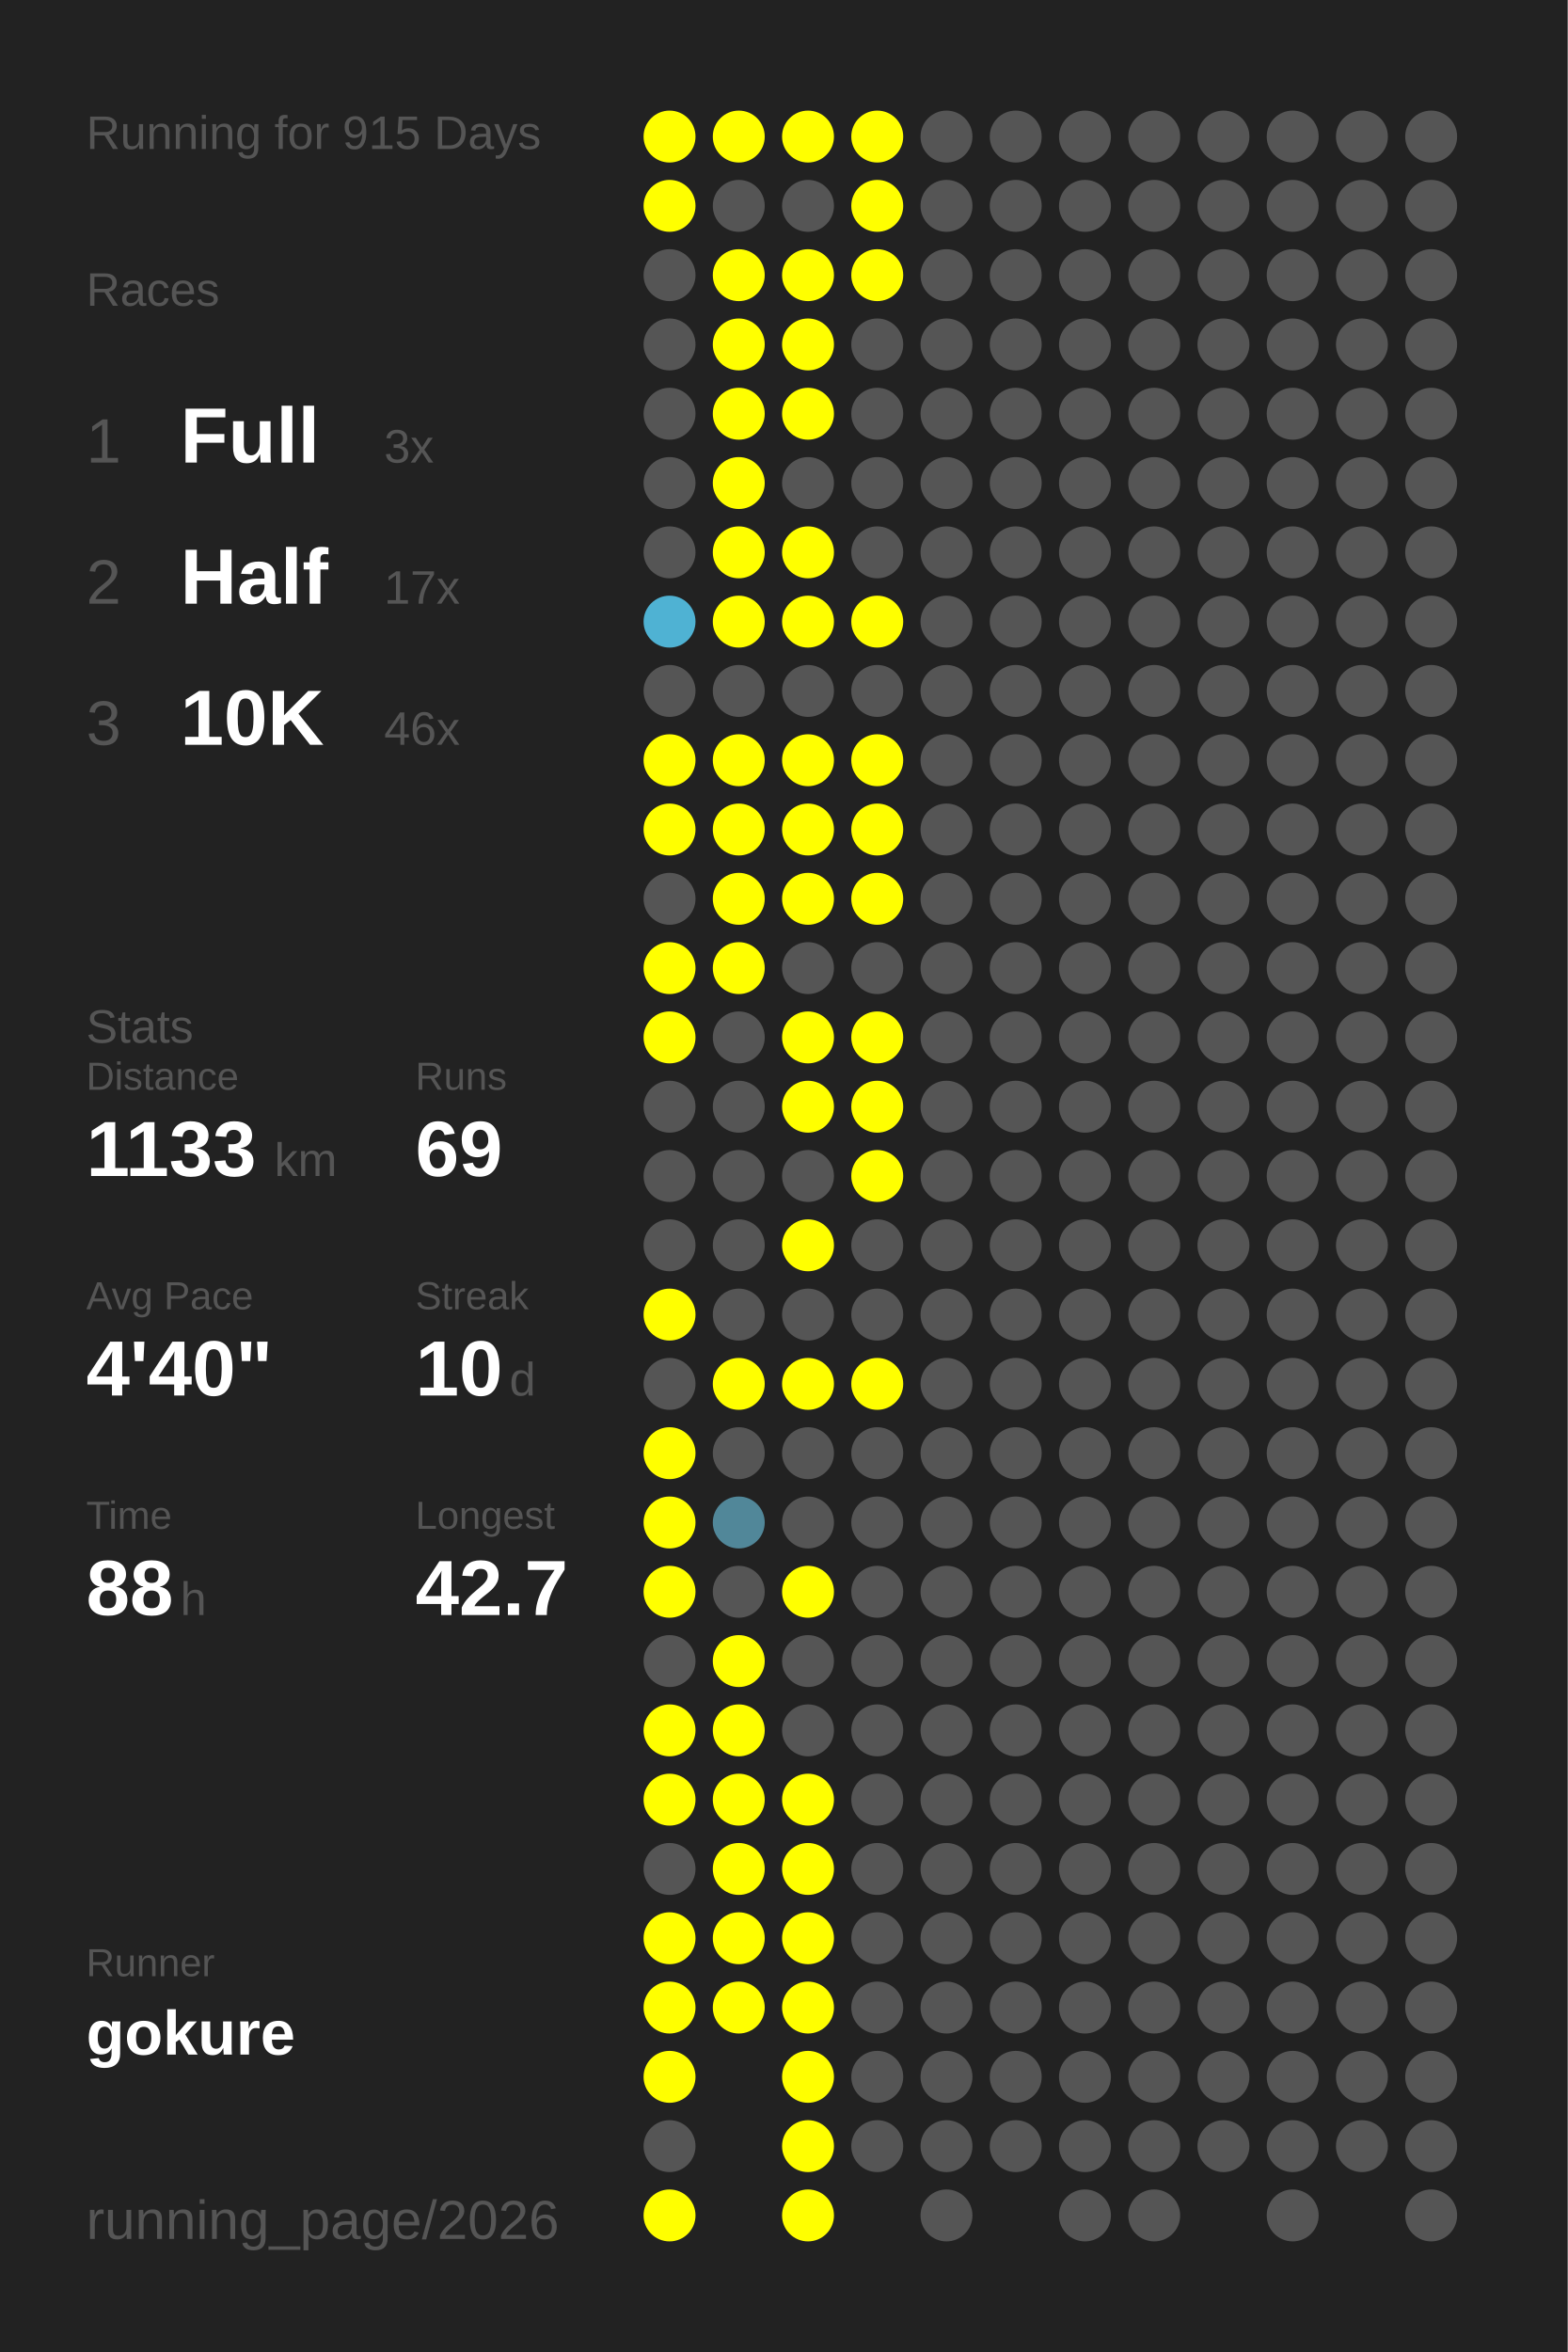
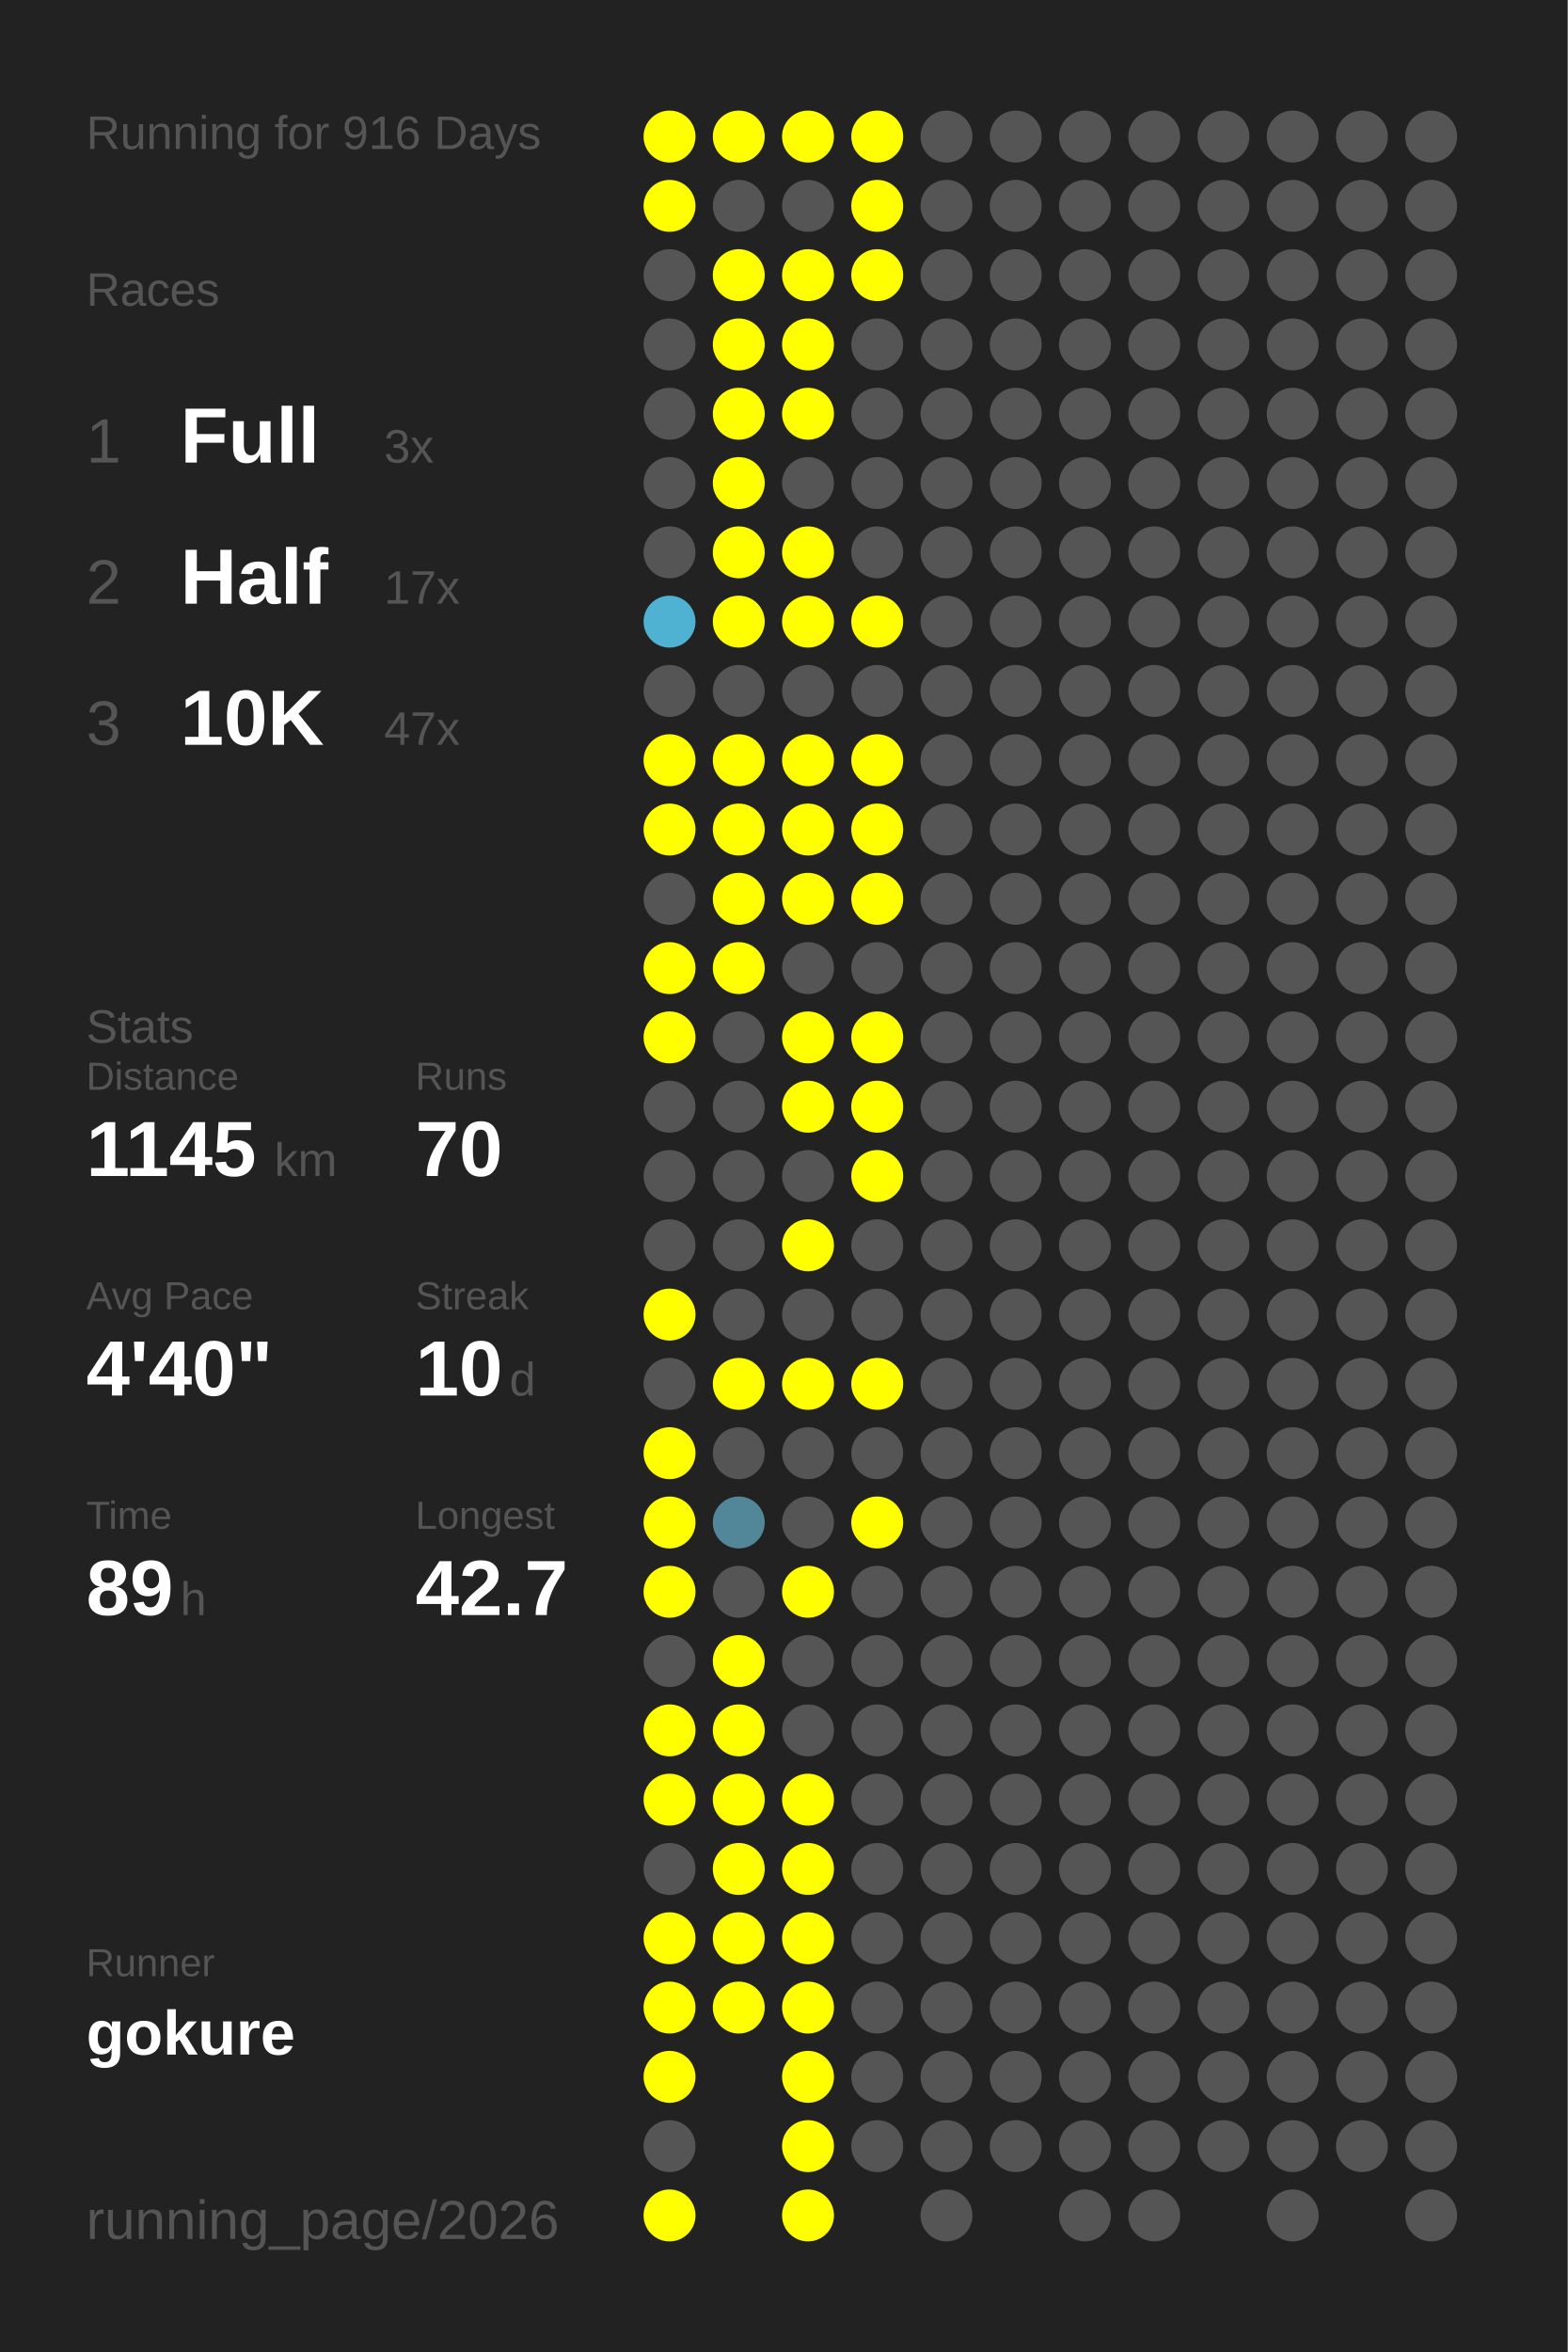
<svg xmlns="http://www.w3.org/2000/svg" baseProfile="full" height="300mm" version="1.1" viewBox="0,0,200,300" width="200mm">
  <defs />
  <rect fill="#222222" height="300" width="200" x="0" y="0" />
-   <text fill="#555555" style="font-size:6px; font-family:Arial;" x="11" y="19">Running for 915 Days</text>
+   <text fill="#555555" style="font-size:6px; font-family:Arial;" x="11" y="19">Running for 916 Days</text>
  <text fill="#555555" style="font-size:6px; font-family:Arial;" x="11" y="39">Races</text>
  <text fill="#555555" style="font-size:8px; font-family:Arial;" x="11" y="59">1</text>
  <text fill="#FFFFFF" style="font-size:10px; font-family:Arial; font-weight:bold;" x="23" y="59">Full</text>
  <text fill="#555555" style="font-size:6px; font-family:Arial;" x="49" y="59">3x</text>
  <text fill="#555555" style="font-size:8px; font-family:Arial;" x="11" y="77">2</text>
  <text fill="#FFFFFF" style="font-size:10px; font-family:Arial; font-weight:bold;" x="23" y="77">Half</text>
  <text fill="#555555" style="font-size:6px; font-family:Arial;" x="49" y="77">17x</text>
  <text fill="#555555" style="font-size:8px; font-family:Arial;" x="11" y="95">3</text>
  <text fill="#FFFFFF" style="font-size:10px; font-family:Arial; font-weight:bold;" x="23" y="95">10K</text>
-   <text fill="#555555" style="font-size:6px; font-family:Arial;" x="49" y="95">46x</text>
+   <text fill="#555555" style="font-size:6px; font-family:Arial;" x="49" y="95">47x</text>
  <text fill="#555555" style="font-size:6px; font-family:Arial;" x="11" y="133">Stats</text>
  <text fill="#555555" style="font-size:5px; font-family:Arial;" x="11" y="139">Distance</text>
-   <text fill="#FFFFFF" style="font-size:10px; font-family:Arial; font-weight:bold;" x="11" y="150">1133</text>
+   <text fill="#FFFFFF" style="font-size:10px; font-family:Arial; font-weight:bold;" x="11" y="150">1145</text>
  <text fill="#555555" style="font-size:6px; font-family:Arial;" x="35" y="150">km</text>
  <text fill="#555555" style="font-size:5px; font-family:Arial;" x="53" y="139">Runs</text>
-   <text fill="#FFFFFF" style="font-size:10px; font-family:Arial; font-weight:bold;" x="53" y="150">69</text>
+   <text fill="#FFFFFF" style="font-size:10px; font-family:Arial; font-weight:bold;" x="53" y="150">70</text>
  <text fill="#555555" style="font-size:5px; font-family:Arial;" x="11" y="167">Avg Pace</text>
  <text fill="#FFFFFF" style="font-size:10px; font-family:Arial; font-weight:bold;" x="11" y="178">4'40"</text>
  <text fill="#555555" style="font-size:5px; font-family:Arial;" x="53" y="167">Streak</text>
  <text fill="#FFFFFF" style="font-size:10px; font-family:Arial; font-weight:bold;" x="53" y="178">10</text>
  <text fill="#555555" style="font-size:6px; font-family:Arial;" x="65" y="178">d</text>
  <text fill="#555555" style="font-size:5px; font-family:Arial;" x="11" y="195">Time</text>
-   <text fill="#FFFFFF" style="font-size:10px; font-family:Arial; font-weight:bold;" x="11" y="206">88</text>
+   <text fill="#FFFFFF" style="font-size:10px; font-family:Arial; font-weight:bold;" x="11" y="206">89</text>
  <text fill="#555555" style="font-size:6px; font-family:Arial;" x="23" y="206">h</text>
  <text fill="#555555" style="font-size:5px; font-family:Arial;" x="53" y="195">Longest</text>
  <text fill="#FFFFFF" style="font-size:10px; font-family:Arial; font-weight:bold;" x="53" y="206">42.7</text>
  <text fill="#555555" style="font-size:5px; font-family:Arial;" x="11" y="252.065">Runner</text>
  <text fill="#FFFFFF" style="font-size:8px; font-family:Arial; font-weight:bold;" x="11" y="262.065">gokure</text>
  <text fill="#555555" style="font-size:7px; font-family:Arial;" x="11" y="285.581">running_page/2026</text>
  <circle cx="85.417" cy="17.419" fill="#FFFF00" r="3.312" />
  <circle cx="85.417" cy="26.258" fill="#FFFF00" r="3.312" />
  <circle cx="85.417" cy="35.097" fill="#555555" r="3.312" />
  <circle cx="85.417" cy="43.935" fill="#555555" r="3.312" />
  <circle cx="85.417" cy="52.774" fill="#555555" r="3.312" />
  <circle cx="85.417" cy="61.613" fill="#555555" r="3.312" />
  <circle cx="85.417" cy="70.452" fill="#555555" r="3.312" />
  <circle cx="85.417" cy="79.29" fill="#4fb2d3" r="3.312" />
  <circle cx="85.417" cy="88.129" fill="#555555" r="3.312" />
  <circle cx="85.417" cy="96.968" fill="#FFFF00" r="3.312" />
  <circle cx="85.417" cy="105.806" fill="#FFFF00" r="3.312" />
  <circle cx="85.417" cy="114.645" fill="#555555" r="3.312" />
  <circle cx="85.417" cy="123.484" fill="#FFFF00" r="3.312" />
  <circle cx="85.417" cy="132.323" fill="#FFFF00" r="3.312" />
  <circle cx="85.417" cy="141.161" fill="#555555" r="3.312" />
  <circle cx="85.417" cy="150" fill="#555555" r="3.312" />
  <circle cx="85.417" cy="158.839" fill="#555555" r="3.312" />
  <circle cx="85.417" cy="167.677" fill="#FFFF00" r="3.312" />
  <circle cx="85.417" cy="176.516" fill="#555555" r="3.312" />
  <circle cx="85.417" cy="185.355" fill="#FFFF00" r="3.312" />
  <circle cx="85.417" cy="194.194" fill="#FFFF00" r="3.312" />
  <circle cx="85.417" cy="203.032" fill="#FFFF00" r="3.312" />
  <circle cx="85.417" cy="211.871" fill="#555555" r="3.312" />
  <circle cx="85.417" cy="220.71" fill="#FFFF00" r="3.312" />
  <circle cx="85.417" cy="229.548" fill="#FFFF00" r="3.312" />
  <circle cx="85.417" cy="238.387" fill="#555555" r="3.312" />
  <circle cx="85.417" cy="247.226" fill="#FFFF00" r="3.312" />
  <circle cx="85.417" cy="256.065" fill="#FFFF00" r="3.312" />
  <circle cx="85.417" cy="264.903" fill="#FFFF00" r="3.312" />
  <circle cx="85.417" cy="273.742" fill="#555555" r="3.312" />
  <circle cx="85.417" cy="282.581" fill="#FFFF00" r="3.312" />
  <circle cx="94.25" cy="17.419" fill="#FFFF00" r="3.312" />
  <circle cx="94.25" cy="26.258" fill="#555555" r="3.312" />
  <circle cx="94.25" cy="35.097" fill="#FFFF00" r="3.312" />
  <circle cx="94.25" cy="43.935" fill="#FFFF00" r="3.312" />
  <circle cx="94.25" cy="52.774" fill="#FFFF00" r="3.312" />
  <circle cx="94.25" cy="61.613" fill="#FFFF00" r="3.312" />
  <circle cx="94.25" cy="70.452" fill="#FFFF00" r="3.312" />
  <circle cx="94.25" cy="79.29" fill="#FFFF00" r="3.312" />
  <circle cx="94.25" cy="88.129" fill="#555555" r="3.312" />
  <circle cx="94.25" cy="96.968" fill="#FFFF00" r="3.312" />
  <circle cx="94.25" cy="105.806" fill="#FFFF00" r="3.312" />
  <circle cx="94.25" cy="114.645" fill="#FFFF00" r="3.312" />
  <circle cx="94.25" cy="123.484" fill="#FFFF00" r="3.312" />
  <circle cx="94.25" cy="132.323" fill="#555555" r="3.312" />
  <circle cx="94.25" cy="141.161" fill="#555555" r="3.312" />
  <circle cx="94.25" cy="150" fill="#555555" r="3.312" />
  <circle cx="94.25" cy="158.839" fill="#555555" r="3.312" />
  <circle cx="94.25" cy="167.677" fill="#555555" r="3.312" />
  <circle cx="94.25" cy="176.516" fill="#FFFF00" r="3.312" />
  <circle cx="94.25" cy="185.355" fill="#555555" r="3.312" />
  <circle cx="94.25" cy="194.194" fill="#518799" r="3.312" />
  <circle cx="94.25" cy="203.032" fill="#555555" r="3.312" />
  <circle cx="94.25" cy="211.871" fill="#FFFF00" r="3.312" />
  <circle cx="94.25" cy="220.71" fill="#FFFF00" r="3.312" />
  <circle cx="94.25" cy="229.548" fill="#FFFF00" r="3.312" />
  <circle cx="94.25" cy="238.387" fill="#FFFF00" r="3.312" />
  <circle cx="94.25" cy="247.226" fill="#FFFF00" r="3.312" />
  <circle cx="94.25" cy="256.065" fill="#FFFF00" r="3.312" />
  <circle cx="103.083" cy="17.419" fill="#FFFF00" r="3.312" />
  <circle cx="103.083" cy="26.258" fill="#555555" r="3.312" />
  <circle cx="103.083" cy="35.097" fill="#FFFF00" r="3.312" />
  <circle cx="103.083" cy="43.935" fill="#FFFF00" r="3.312" />
  <circle cx="103.083" cy="52.774" fill="#FFFF00" r="3.312" />
  <circle cx="103.083" cy="61.613" fill="#555555" r="3.312" />
  <circle cx="103.083" cy="70.452" fill="#FFFF00" r="3.312" />
  <circle cx="103.083" cy="79.29" fill="#FFFF00" r="3.312" />
  <circle cx="103.083" cy="88.129" fill="#555555" r="3.312" />
  <circle cx="103.083" cy="96.968" fill="#FFFF00" r="3.312" />
  <circle cx="103.083" cy="105.806" fill="#FFFF00" r="3.312" />
  <circle cx="103.083" cy="114.645" fill="#FFFF00" r="3.312" />
  <circle cx="103.083" cy="123.484" fill="#555555" r="3.312" />
  <circle cx="103.083" cy="132.323" fill="#FFFF00" r="3.312" />
  <circle cx="103.083" cy="141.161" fill="#FFFF00" r="3.312" />
  <circle cx="103.083" cy="150" fill="#555555" r="3.312" />
  <circle cx="103.083" cy="158.839" fill="#FFFF00" r="3.312" />
  <circle cx="103.083" cy="167.677" fill="#555555" r="3.312" />
  <circle cx="103.083" cy="176.516" fill="#FFFF00" r="3.312" />
  <circle cx="103.083" cy="185.355" fill="#555555" r="3.312" />
  <circle cx="103.083" cy="194.194" fill="#555555" r="3.312" />
  <circle cx="103.083" cy="203.032" fill="#FFFF00" r="3.312" />
  <circle cx="103.083" cy="211.871" fill="#555555" r="3.312" />
  <circle cx="103.083" cy="220.71" fill="#555555" r="3.312" />
  <circle cx="103.083" cy="229.548" fill="#FFFF00" r="3.312" />
  <circle cx="103.083" cy="238.387" fill="#FFFF00" r="3.312" />
  <circle cx="103.083" cy="247.226" fill="#FFFF00" r="3.312" />
  <circle cx="103.083" cy="256.065" fill="#FFFF00" r="3.312" />
  <circle cx="103.083" cy="264.903" fill="#FFFF00" r="3.312" />
  <circle cx="103.083" cy="273.742" fill="#FFFF00" r="3.312" />
  <circle cx="103.083" cy="282.581" fill="#FFFF00" r="3.312" />
  <circle cx="111.917" cy="17.419" fill="#FFFF00" r="3.312" />
  <circle cx="111.917" cy="26.258" fill="#FFFF00" r="3.312" />
  <circle cx="111.917" cy="35.097" fill="#FFFF00" r="3.312" />
  <circle cx="111.917" cy="43.935" fill="#555555" r="3.312" />
  <circle cx="111.917" cy="52.774" fill="#555555" r="3.312" />
  <circle cx="111.917" cy="61.613" fill="#555555" r="3.312" />
  <circle cx="111.917" cy="70.452" fill="#555555" r="3.312" />
  <circle cx="111.917" cy="79.29" fill="#FFFF00" r="3.312" />
  <circle cx="111.917" cy="88.129" fill="#555555" r="3.312" />
  <circle cx="111.917" cy="96.968" fill="#FFFF00" r="3.312" />
  <circle cx="111.917" cy="105.806" fill="#FFFF00" r="3.312" />
  <circle cx="111.917" cy="114.645" fill="#FFFF00" r="3.312" />
  <circle cx="111.917" cy="123.484" fill="#555555" r="3.312" />
  <circle cx="111.917" cy="132.323" fill="#FFFF00" r="3.312" />
  <circle cx="111.917" cy="141.161" fill="#FFFF00" r="3.312" />
  <circle cx="111.917" cy="150" fill="#FFFF00" r="3.312" />
  <circle cx="111.917" cy="158.839" fill="#555555" r="3.312" />
  <circle cx="111.917" cy="167.677" fill="#555555" r="3.312" />
  <circle cx="111.917" cy="176.516" fill="#FFFF00" r="3.312" />
  <circle cx="111.917" cy="185.355" fill="#555555" r="3.312" />
-   <circle cx="111.917" cy="194.194" fill="#555555" r="3.312" />
+   <circle cx="111.917" cy="194.194" fill="#FFFF00" r="3.312" />
  <circle cx="111.917" cy="203.032" fill="#555555" r="3.312" />
  <circle cx="111.917" cy="211.871" fill="#555555" r="3.312" />
  <circle cx="111.917" cy="220.71" fill="#555555" r="3.312" />
  <circle cx="111.917" cy="229.548" fill="#555555" r="3.312" />
  <circle cx="111.917" cy="238.387" fill="#555555" r="3.312" />
  <circle cx="111.917" cy="247.226" fill="#555555" r="3.312" />
  <circle cx="111.917" cy="256.065" fill="#555555" r="3.312" />
  <circle cx="111.917" cy="264.903" fill="#555555" r="3.312" />
  <circle cx="111.917" cy="273.742" fill="#555555" r="3.312" />
  <circle cx="120.75" cy="17.419" fill="#555555" r="3.312" />
  <circle cx="120.75" cy="26.258" fill="#555555" r="3.312" />
  <circle cx="120.75" cy="35.097" fill="#555555" r="3.312" />
  <circle cx="120.75" cy="43.935" fill="#555555" r="3.312" />
  <circle cx="120.75" cy="52.774" fill="#555555" r="3.312" />
  <circle cx="120.75" cy="61.613" fill="#555555" r="3.312" />
  <circle cx="120.75" cy="70.452" fill="#555555" r="3.312" />
  <circle cx="120.75" cy="79.29" fill="#555555" r="3.312" />
  <circle cx="120.75" cy="88.129" fill="#555555" r="3.312" />
  <circle cx="120.75" cy="96.968" fill="#555555" r="3.312" />
  <circle cx="120.75" cy="105.806" fill="#555555" r="3.312" />
  <circle cx="120.75" cy="114.645" fill="#555555" r="3.312" />
  <circle cx="120.75" cy="123.484" fill="#555555" r="3.312" />
  <circle cx="120.75" cy="132.323" fill="#555555" r="3.312" />
  <circle cx="120.75" cy="141.161" fill="#555555" r="3.312" />
  <circle cx="120.75" cy="150" fill="#555555" r="3.312" />
  <circle cx="120.75" cy="158.839" fill="#555555" r="3.312" />
  <circle cx="120.75" cy="167.677" fill="#555555" r="3.312" />
  <circle cx="120.75" cy="176.516" fill="#555555" r="3.312" />
  <circle cx="120.75" cy="185.355" fill="#555555" r="3.312" />
  <circle cx="120.75" cy="194.194" fill="#555555" r="3.312" />
  <circle cx="120.75" cy="203.032" fill="#555555" r="3.312" />
  <circle cx="120.75" cy="211.871" fill="#555555" r="3.312" />
  <circle cx="120.75" cy="220.71" fill="#555555" r="3.312" />
  <circle cx="120.75" cy="229.548" fill="#555555" r="3.312" />
  <circle cx="120.75" cy="238.387" fill="#555555" r="3.312" />
  <circle cx="120.75" cy="247.226" fill="#555555" r="3.312" />
  <circle cx="120.75" cy="256.065" fill="#555555" r="3.312" />
  <circle cx="120.75" cy="264.903" fill="#555555" r="3.312" />
  <circle cx="120.75" cy="273.742" fill="#555555" r="3.312" />
  <circle cx="120.75" cy="282.581" fill="#555555" r="3.312" />
  <circle cx="129.583" cy="17.419" fill="#555555" r="3.312" />
  <circle cx="129.583" cy="26.258" fill="#555555" r="3.312" />
  <circle cx="129.583" cy="35.097" fill="#555555" r="3.312" />
  <circle cx="129.583" cy="43.935" fill="#555555" r="3.312" />
  <circle cx="129.583" cy="52.774" fill="#555555" r="3.312" />
  <circle cx="129.583" cy="61.613" fill="#555555" r="3.312" />
  <circle cx="129.583" cy="70.452" fill="#555555" r="3.312" />
  <circle cx="129.583" cy="79.29" fill="#555555" r="3.312" />
  <circle cx="129.583" cy="88.129" fill="#555555" r="3.312" />
  <circle cx="129.583" cy="96.968" fill="#555555" r="3.312" />
  <circle cx="129.583" cy="105.806" fill="#555555" r="3.312" />
  <circle cx="129.583" cy="114.645" fill="#555555" r="3.312" />
  <circle cx="129.583" cy="123.484" fill="#555555" r="3.312" />
  <circle cx="129.583" cy="132.323" fill="#555555" r="3.312" />
  <circle cx="129.583" cy="141.161" fill="#555555" r="3.312" />
  <circle cx="129.583" cy="150" fill="#555555" r="3.312" />
  <circle cx="129.583" cy="158.839" fill="#555555" r="3.312" />
  <circle cx="129.583" cy="167.677" fill="#555555" r="3.312" />
  <circle cx="129.583" cy="176.516" fill="#555555" r="3.312" />
  <circle cx="129.583" cy="185.355" fill="#555555" r="3.312" />
  <circle cx="129.583" cy="194.194" fill="#555555" r="3.312" />
  <circle cx="129.583" cy="203.032" fill="#555555" r="3.312" />
  <circle cx="129.583" cy="211.871" fill="#555555" r="3.312" />
  <circle cx="129.583" cy="220.71" fill="#555555" r="3.312" />
  <circle cx="129.583" cy="229.548" fill="#555555" r="3.312" />
  <circle cx="129.583" cy="238.387" fill="#555555" r="3.312" />
  <circle cx="129.583" cy="247.226" fill="#555555" r="3.312" />
  <circle cx="129.583" cy="256.065" fill="#555555" r="3.312" />
  <circle cx="129.583" cy="264.903" fill="#555555" r="3.312" />
  <circle cx="129.583" cy="273.742" fill="#555555" r="3.312" />
  <circle cx="138.417" cy="17.419" fill="#555555" r="3.312" />
  <circle cx="138.417" cy="26.258" fill="#555555" r="3.312" />
  <circle cx="138.417" cy="35.097" fill="#555555" r="3.312" />
  <circle cx="138.417" cy="43.935" fill="#555555" r="3.312" />
  <circle cx="138.417" cy="52.774" fill="#555555" r="3.312" />
  <circle cx="138.417" cy="61.613" fill="#555555" r="3.312" />
  <circle cx="138.417" cy="70.452" fill="#555555" r="3.312" />
  <circle cx="138.417" cy="79.29" fill="#555555" r="3.312" />
  <circle cx="138.417" cy="88.129" fill="#555555" r="3.312" />
  <circle cx="138.417" cy="96.968" fill="#555555" r="3.312" />
  <circle cx="138.417" cy="105.806" fill="#555555" r="3.312" />
  <circle cx="138.417" cy="114.645" fill="#555555" r="3.312" />
  <circle cx="138.417" cy="123.484" fill="#555555" r="3.312" />
  <circle cx="138.417" cy="132.323" fill="#555555" r="3.312" />
  <circle cx="138.417" cy="141.161" fill="#555555" r="3.312" />
  <circle cx="138.417" cy="150" fill="#555555" r="3.312" />
  <circle cx="138.417" cy="158.839" fill="#555555" r="3.312" />
  <circle cx="138.417" cy="167.677" fill="#555555" r="3.312" />
  <circle cx="138.417" cy="176.516" fill="#555555" r="3.312" />
  <circle cx="138.417" cy="185.355" fill="#555555" r="3.312" />
  <circle cx="138.417" cy="194.194" fill="#555555" r="3.312" />
  <circle cx="138.417" cy="203.032" fill="#555555" r="3.312" />
  <circle cx="138.417" cy="211.871" fill="#555555" r="3.312" />
  <circle cx="138.417" cy="220.71" fill="#555555" r="3.312" />
  <circle cx="138.417" cy="229.548" fill="#555555" r="3.312" />
  <circle cx="138.417" cy="238.387" fill="#555555" r="3.312" />
  <circle cx="138.417" cy="247.226" fill="#555555" r="3.312" />
  <circle cx="138.417" cy="256.065" fill="#555555" r="3.312" />
  <circle cx="138.417" cy="264.903" fill="#555555" r="3.312" />
  <circle cx="138.417" cy="273.742" fill="#555555" r="3.312" />
  <circle cx="138.417" cy="282.581" fill="#555555" r="3.312" />
  <circle cx="147.25" cy="17.419" fill="#555555" r="3.312" />
  <circle cx="147.25" cy="26.258" fill="#555555" r="3.312" />
  <circle cx="147.25" cy="35.097" fill="#555555" r="3.312" />
  <circle cx="147.25" cy="43.935" fill="#555555" r="3.312" />
  <circle cx="147.25" cy="52.774" fill="#555555" r="3.312" />
  <circle cx="147.25" cy="61.613" fill="#555555" r="3.312" />
  <circle cx="147.25" cy="70.452" fill="#555555" r="3.312" />
  <circle cx="147.25" cy="79.29" fill="#555555" r="3.312" />
  <circle cx="147.25" cy="88.129" fill="#555555" r="3.312" />
  <circle cx="147.25" cy="96.968" fill="#555555" r="3.312" />
  <circle cx="147.25" cy="105.806" fill="#555555" r="3.312" />
  <circle cx="147.25" cy="114.645" fill="#555555" r="3.312" />
  <circle cx="147.25" cy="123.484" fill="#555555" r="3.312" />
  <circle cx="147.25" cy="132.323" fill="#555555" r="3.312" />
  <circle cx="147.25" cy="141.161" fill="#555555" r="3.312" />
  <circle cx="147.25" cy="150" fill="#555555" r="3.312" />
  <circle cx="147.25" cy="158.839" fill="#555555" r="3.312" />
  <circle cx="147.25" cy="167.677" fill="#555555" r="3.312" />
  <circle cx="147.25" cy="176.516" fill="#555555" r="3.312" />
  <circle cx="147.25" cy="185.355" fill="#555555" r="3.312" />
  <circle cx="147.25" cy="194.194" fill="#555555" r="3.312" />
  <circle cx="147.25" cy="203.032" fill="#555555" r="3.312" />
  <circle cx="147.25" cy="211.871" fill="#555555" r="3.312" />
  <circle cx="147.25" cy="220.71" fill="#555555" r="3.312" />
  <circle cx="147.25" cy="229.548" fill="#555555" r="3.312" />
  <circle cx="147.25" cy="238.387" fill="#555555" r="3.312" />
  <circle cx="147.25" cy="247.226" fill="#555555" r="3.312" />
  <circle cx="147.25" cy="256.065" fill="#555555" r="3.312" />
  <circle cx="147.25" cy="264.903" fill="#555555" r="3.312" />
  <circle cx="147.25" cy="273.742" fill="#555555" r="3.312" />
  <circle cx="147.25" cy="282.581" fill="#555555" r="3.312" />
  <circle cx="156.083" cy="17.419" fill="#555555" r="3.312" />
  <circle cx="156.083" cy="26.258" fill="#555555" r="3.312" />
  <circle cx="156.083" cy="35.097" fill="#555555" r="3.312" />
  <circle cx="156.083" cy="43.935" fill="#555555" r="3.312" />
  <circle cx="156.083" cy="52.774" fill="#555555" r="3.312" />
  <circle cx="156.083" cy="61.613" fill="#555555" r="3.312" />
  <circle cx="156.083" cy="70.452" fill="#555555" r="3.312" />
  <circle cx="156.083" cy="79.29" fill="#555555" r="3.312" />
  <circle cx="156.083" cy="88.129" fill="#555555" r="3.312" />
  <circle cx="156.083" cy="96.968" fill="#555555" r="3.312" />
  <circle cx="156.083" cy="105.806" fill="#555555" r="3.312" />
  <circle cx="156.083" cy="114.645" fill="#555555" r="3.312" />
  <circle cx="156.083" cy="123.484" fill="#555555" r="3.312" />
  <circle cx="156.083" cy="132.323" fill="#555555" r="3.312" />
  <circle cx="156.083" cy="141.161" fill="#555555" r="3.312" />
  <circle cx="156.083" cy="150" fill="#555555" r="3.312" />
  <circle cx="156.083" cy="158.839" fill="#555555" r="3.312" />
  <circle cx="156.083" cy="167.677" fill="#555555" r="3.312" />
  <circle cx="156.083" cy="176.516" fill="#555555" r="3.312" />
  <circle cx="156.083" cy="185.355" fill="#555555" r="3.312" />
  <circle cx="156.083" cy="194.194" fill="#555555" r="3.312" />
  <circle cx="156.083" cy="203.032" fill="#555555" r="3.312" />
  <circle cx="156.083" cy="211.871" fill="#555555" r="3.312" />
  <circle cx="156.083" cy="220.71" fill="#555555" r="3.312" />
  <circle cx="156.083" cy="229.548" fill="#555555" r="3.312" />
  <circle cx="156.083" cy="238.387" fill="#555555" r="3.312" />
  <circle cx="156.083" cy="247.226" fill="#555555" r="3.312" />
  <circle cx="156.083" cy="256.065" fill="#555555" r="3.312" />
  <circle cx="156.083" cy="264.903" fill="#555555" r="3.312" />
  <circle cx="156.083" cy="273.742" fill="#555555" r="3.312" />
  <circle cx="164.917" cy="17.419" fill="#555555" r="3.312" />
  <circle cx="164.917" cy="26.258" fill="#555555" r="3.312" />
  <circle cx="164.917" cy="35.097" fill="#555555" r="3.312" />
  <circle cx="164.917" cy="43.935" fill="#555555" r="3.312" />
  <circle cx="164.917" cy="52.774" fill="#555555" r="3.312" />
  <circle cx="164.917" cy="61.613" fill="#555555" r="3.312" />
  <circle cx="164.917" cy="70.452" fill="#555555" r="3.312" />
  <circle cx="164.917" cy="79.29" fill="#555555" r="3.312" />
  <circle cx="164.917" cy="88.129" fill="#555555" r="3.312" />
  <circle cx="164.917" cy="96.968" fill="#555555" r="3.312" />
  <circle cx="164.917" cy="105.806" fill="#555555" r="3.312" />
  <circle cx="164.917" cy="114.645" fill="#555555" r="3.312" />
  <circle cx="164.917" cy="123.484" fill="#555555" r="3.312" />
  <circle cx="164.917" cy="132.323" fill="#555555" r="3.312" />
  <circle cx="164.917" cy="141.161" fill="#555555" r="3.312" />
  <circle cx="164.917" cy="150" fill="#555555" r="3.312" />
  <circle cx="164.917" cy="158.839" fill="#555555" r="3.312" />
  <circle cx="164.917" cy="167.677" fill="#555555" r="3.312" />
  <circle cx="164.917" cy="176.516" fill="#555555" r="3.312" />
  <circle cx="164.917" cy="185.355" fill="#555555" r="3.312" />
  <circle cx="164.917" cy="194.194" fill="#555555" r="3.312" />
  <circle cx="164.917" cy="203.032" fill="#555555" r="3.312" />
  <circle cx="164.917" cy="211.871" fill="#555555" r="3.312" />
  <circle cx="164.917" cy="220.71" fill="#555555" r="3.312" />
  <circle cx="164.917" cy="229.548" fill="#555555" r="3.312" />
  <circle cx="164.917" cy="238.387" fill="#555555" r="3.312" />
  <circle cx="164.917" cy="247.226" fill="#555555" r="3.312" />
  <circle cx="164.917" cy="256.065" fill="#555555" r="3.312" />
  <circle cx="164.917" cy="264.903" fill="#555555" r="3.312" />
  <circle cx="164.917" cy="273.742" fill="#555555" r="3.312" />
  <circle cx="164.917" cy="282.581" fill="#555555" r="3.312" />
  <circle cx="173.75" cy="17.419" fill="#555555" r="3.312" />
  <circle cx="173.75" cy="26.258" fill="#555555" r="3.312" />
  <circle cx="173.75" cy="35.097" fill="#555555" r="3.312" />
  <circle cx="173.75" cy="43.935" fill="#555555" r="3.312" />
  <circle cx="173.75" cy="52.774" fill="#555555" r="3.312" />
  <circle cx="173.75" cy="61.613" fill="#555555" r="3.312" />
  <circle cx="173.75" cy="70.452" fill="#555555" r="3.312" />
  <circle cx="173.75" cy="79.29" fill="#555555" r="3.312" />
  <circle cx="173.75" cy="88.129" fill="#555555" r="3.312" />
  <circle cx="173.75" cy="96.968" fill="#555555" r="3.312" />
  <circle cx="173.75" cy="105.806" fill="#555555" r="3.312" />
  <circle cx="173.75" cy="114.645" fill="#555555" r="3.312" />
  <circle cx="173.75" cy="123.484" fill="#555555" r="3.312" />
  <circle cx="173.75" cy="132.323" fill="#555555" r="3.312" />
  <circle cx="173.75" cy="141.161" fill="#555555" r="3.312" />
  <circle cx="173.75" cy="150" fill="#555555" r="3.312" />
  <circle cx="173.75" cy="158.839" fill="#555555" r="3.312" />
  <circle cx="173.75" cy="167.677" fill="#555555" r="3.312" />
  <circle cx="173.75" cy="176.516" fill="#555555" r="3.312" />
  <circle cx="173.75" cy="185.355" fill="#555555" r="3.312" />
  <circle cx="173.75" cy="194.194" fill="#555555" r="3.312" />
  <circle cx="173.75" cy="203.032" fill="#555555" r="3.312" />
  <circle cx="173.75" cy="211.871" fill="#555555" r="3.312" />
  <circle cx="173.75" cy="220.71" fill="#555555" r="3.312" />
  <circle cx="173.75" cy="229.548" fill="#555555" r="3.312" />
  <circle cx="173.75" cy="238.387" fill="#555555" r="3.312" />
  <circle cx="173.75" cy="247.226" fill="#555555" r="3.312" />
  <circle cx="173.75" cy="256.065" fill="#555555" r="3.312" />
  <circle cx="173.75" cy="264.903" fill="#555555" r="3.312" />
  <circle cx="173.75" cy="273.742" fill="#555555" r="3.312" />
  <circle cx="182.583" cy="17.419" fill="#555555" r="3.312" />
  <circle cx="182.583" cy="26.258" fill="#555555" r="3.312" />
  <circle cx="182.583" cy="35.097" fill="#555555" r="3.312" />
  <circle cx="182.583" cy="43.935" fill="#555555" r="3.312" />
  <circle cx="182.583" cy="52.774" fill="#555555" r="3.312" />
  <circle cx="182.583" cy="61.613" fill="#555555" r="3.312" />
  <circle cx="182.583" cy="70.452" fill="#555555" r="3.312" />
  <circle cx="182.583" cy="79.29" fill="#555555" r="3.312" />
  <circle cx="182.583" cy="88.129" fill="#555555" r="3.312" />
  <circle cx="182.583" cy="96.968" fill="#555555" r="3.312" />
  <circle cx="182.583" cy="105.806" fill="#555555" r="3.312" />
  <circle cx="182.583" cy="114.645" fill="#555555" r="3.312" />
  <circle cx="182.583" cy="123.484" fill="#555555" r="3.312" />
  <circle cx="182.583" cy="132.323" fill="#555555" r="3.312" />
  <circle cx="182.583" cy="141.161" fill="#555555" r="3.312" />
  <circle cx="182.583" cy="150" fill="#555555" r="3.312" />
  <circle cx="182.583" cy="158.839" fill="#555555" r="3.312" />
  <circle cx="182.583" cy="167.677" fill="#555555" r="3.312" />
  <circle cx="182.583" cy="176.516" fill="#555555" r="3.312" />
  <circle cx="182.583" cy="185.355" fill="#555555" r="3.312" />
  <circle cx="182.583" cy="194.194" fill="#555555" r="3.312" />
  <circle cx="182.583" cy="203.032" fill="#555555" r="3.312" />
  <circle cx="182.583" cy="211.871" fill="#555555" r="3.312" />
  <circle cx="182.583" cy="220.71" fill="#555555" r="3.312" />
  <circle cx="182.583" cy="229.548" fill="#555555" r="3.312" />
  <circle cx="182.583" cy="238.387" fill="#555555" r="3.312" />
  <circle cx="182.583" cy="247.226" fill="#555555" r="3.312" />
  <circle cx="182.583" cy="256.065" fill="#555555" r="3.312" />
  <circle cx="182.583" cy="264.903" fill="#555555" r="3.312" />
  <circle cx="182.583" cy="273.742" fill="#555555" r="3.312" />
  <circle cx="182.583" cy="282.581" fill="#555555" r="3.312" />
</svg>
